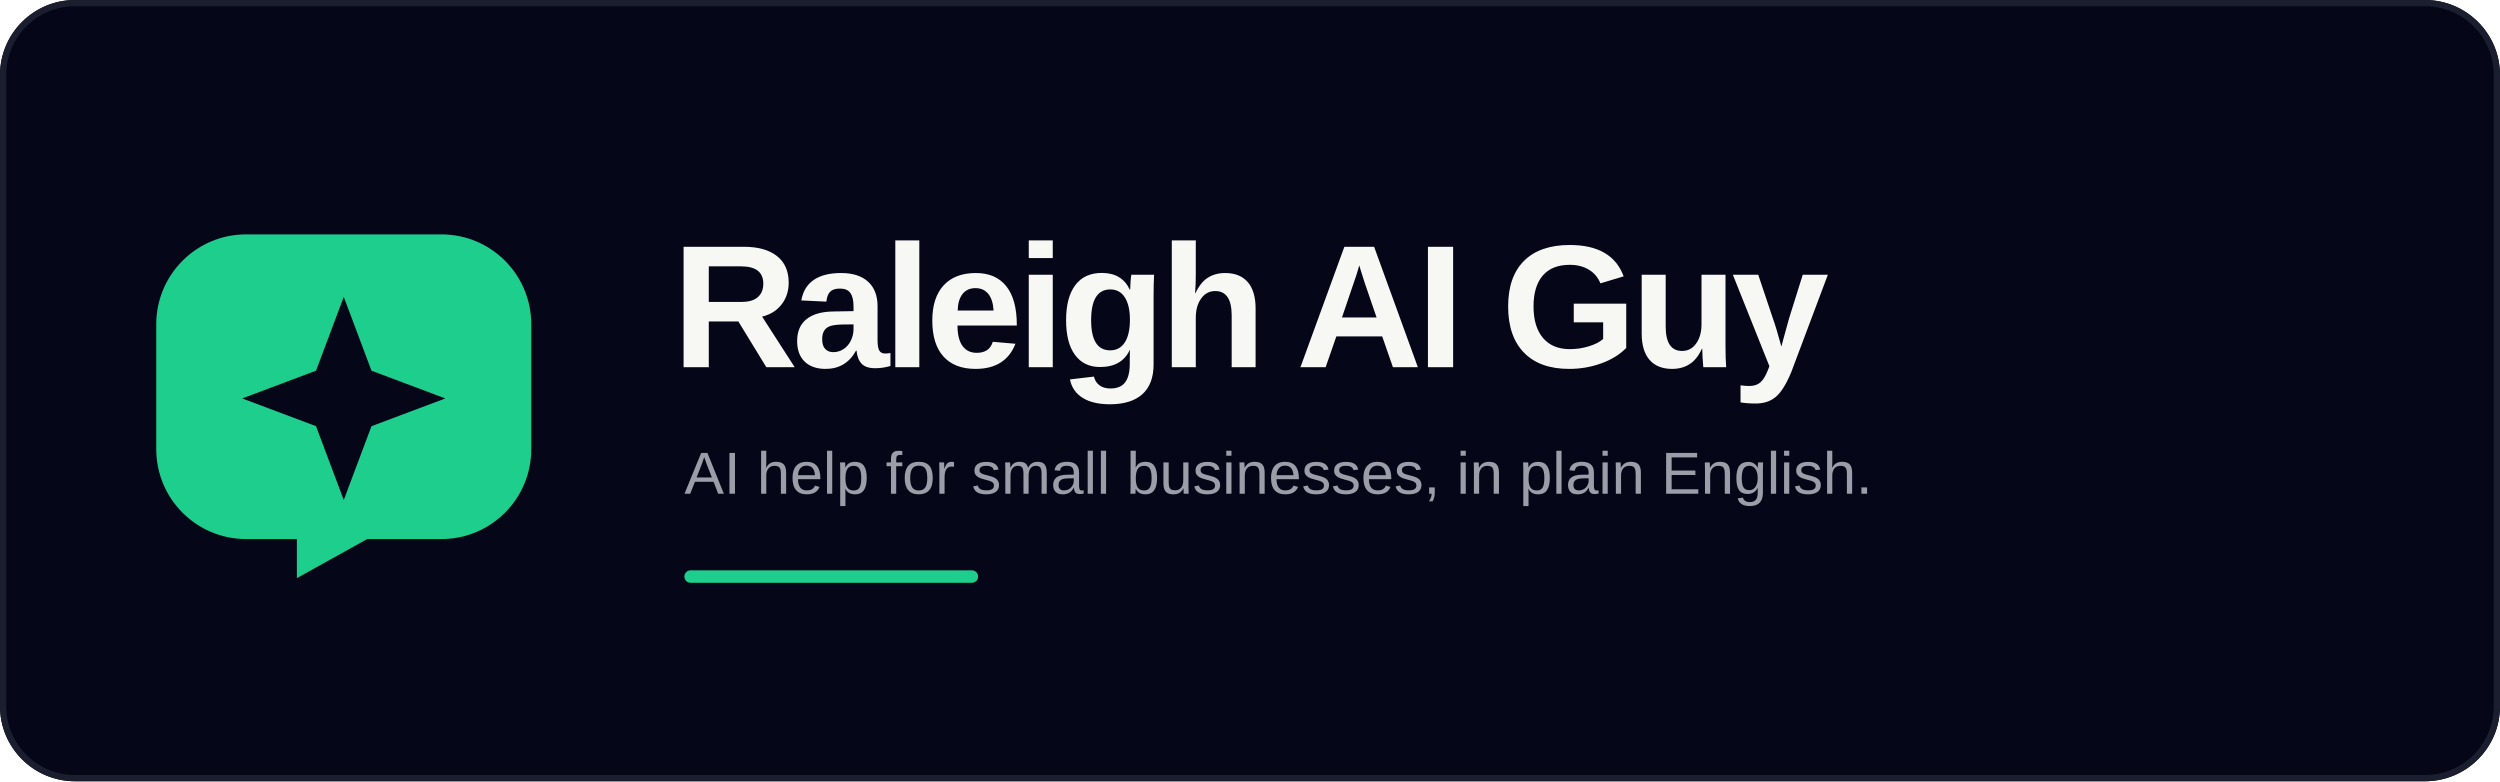
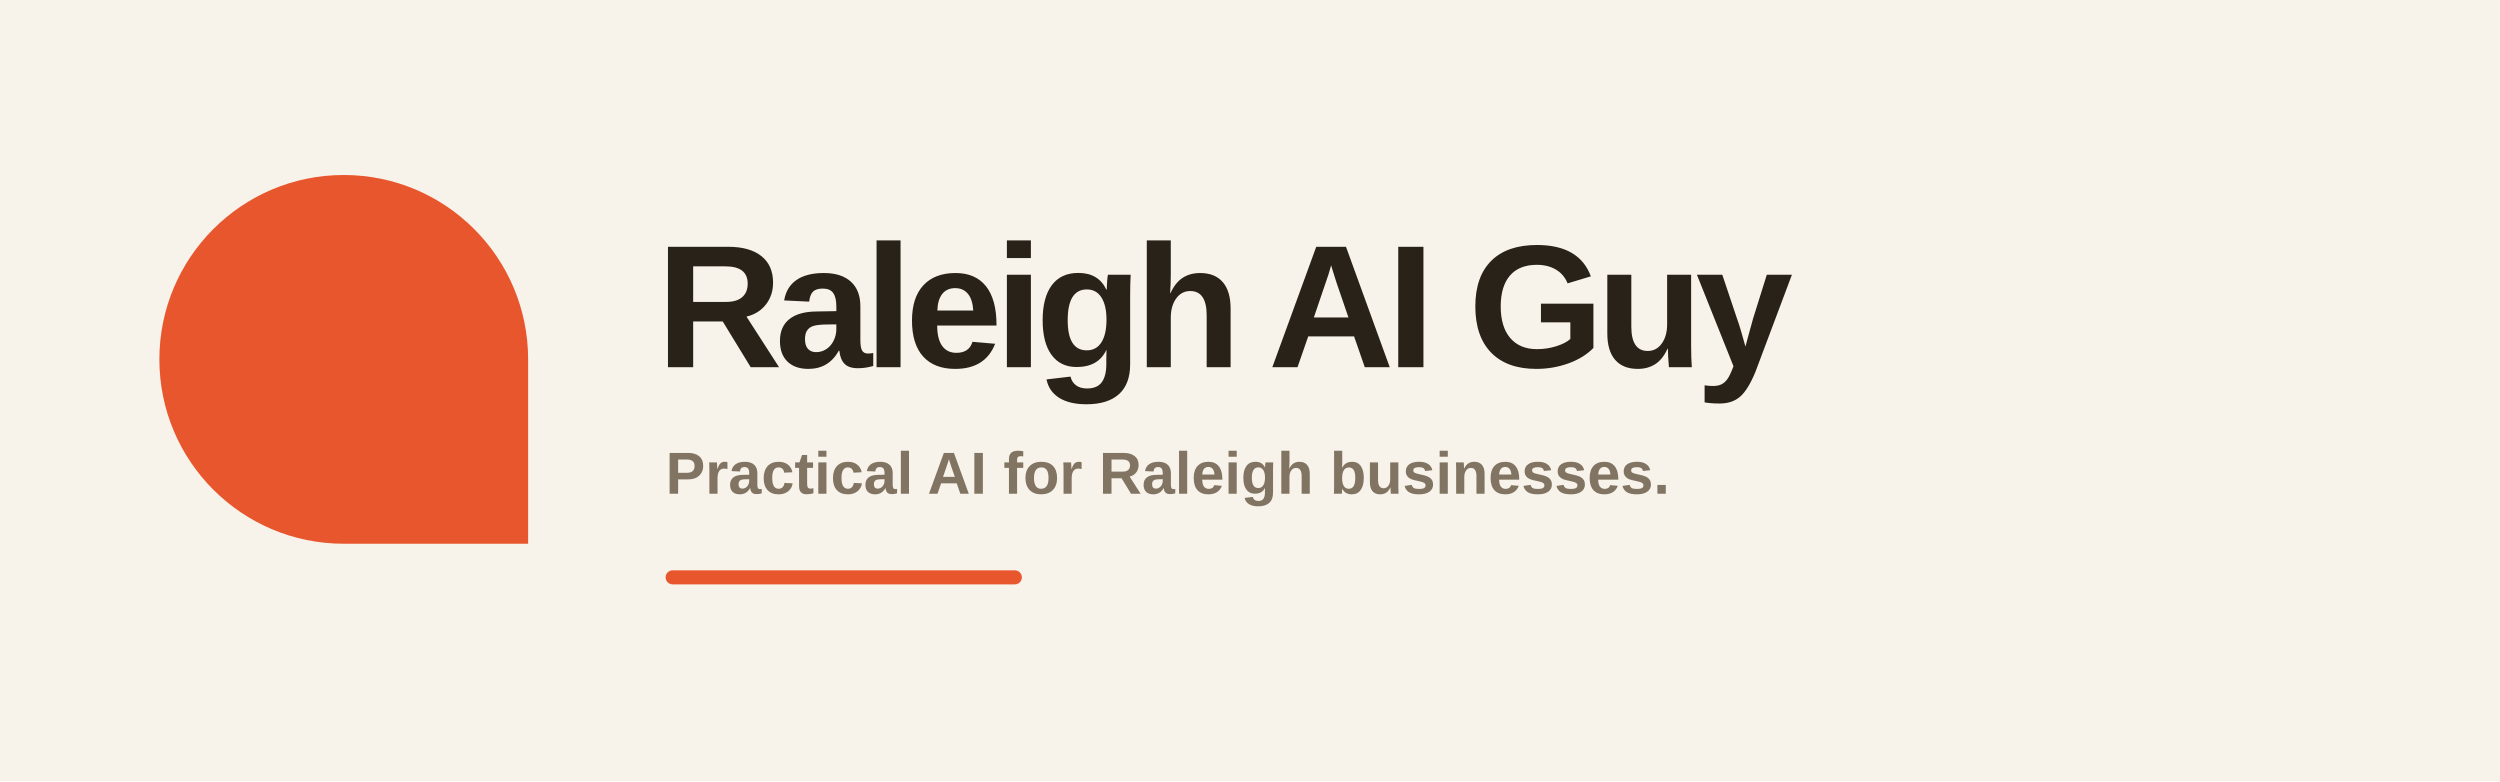
<svg xmlns="http://www.w3.org/2000/svg" viewBox="0 0 1600 500" role="img" aria-labelledby="title desc">
-   <rect width="1600" height="500" rx="48" fill="#050617" />
-   <rect x="2" y="2" width="1596" height="496" rx="46" fill="none" stroke="#1b1e2e" stroke-width="4" />
-   <g transform="translate(100 130) scale(5)">
-     <path d="M11.5 4h25C42.85 4 48 9.15 48 15.5v16C48 37.85 42.85 43 36.5 43H27l-9 5v-5h-6.5C5.15 43 0 37.85 0 31.5v-16C0 9.15 5.15 4 11.5 4Z" fill="#1dce8d" />
-     <path d="m24 12 3.55 9.45L37 25l-9.45 3.55L24 38l-3.55-9.45L11 25l9.45-3.55L24 12Z" fill="#050617" />
-   </g>
-   <text x="430" y="235" fill="#f7f7f4" font-family="Arial, Helvetica, sans-serif" font-size="112" font-weight="700" letter-spacing="-4">Raleigh AI Guy</text>
-   <text x="438" y="316" fill="#9b9da8" font-family="Arial, Helvetica, sans-serif" font-size="38">AI help for small businesses, in plain English.</text>
-   <rect x="438" y="365" width="188" height="8" rx="4" fill="#1dce8d" />
+   <rect width="1600" height="500" fill="#f8f3ea" />
+   <path d="M220 112a118 118 0 0 1 118 118v118H220A118 118 0 0 1 102 230 118 118 0 0 1 220 112Z" fill="#e8562d" />
+   <text x="420" y="235" fill="#292219" font-family="Arial, Helvetica, sans-serif" font-size="112" font-weight="800" letter-spacing="-5">Raleigh AI Guy</text>
+   <text x="426" y="316" fill="#827462" font-family="Arial, Helvetica, sans-serif" font-size="38" font-weight="600">Practical AI for Raleigh businesses.</text>
+   <rect x="426" y="365" width="228" height="9" rx="4.5" fill="#e8562d" />
</svg>
